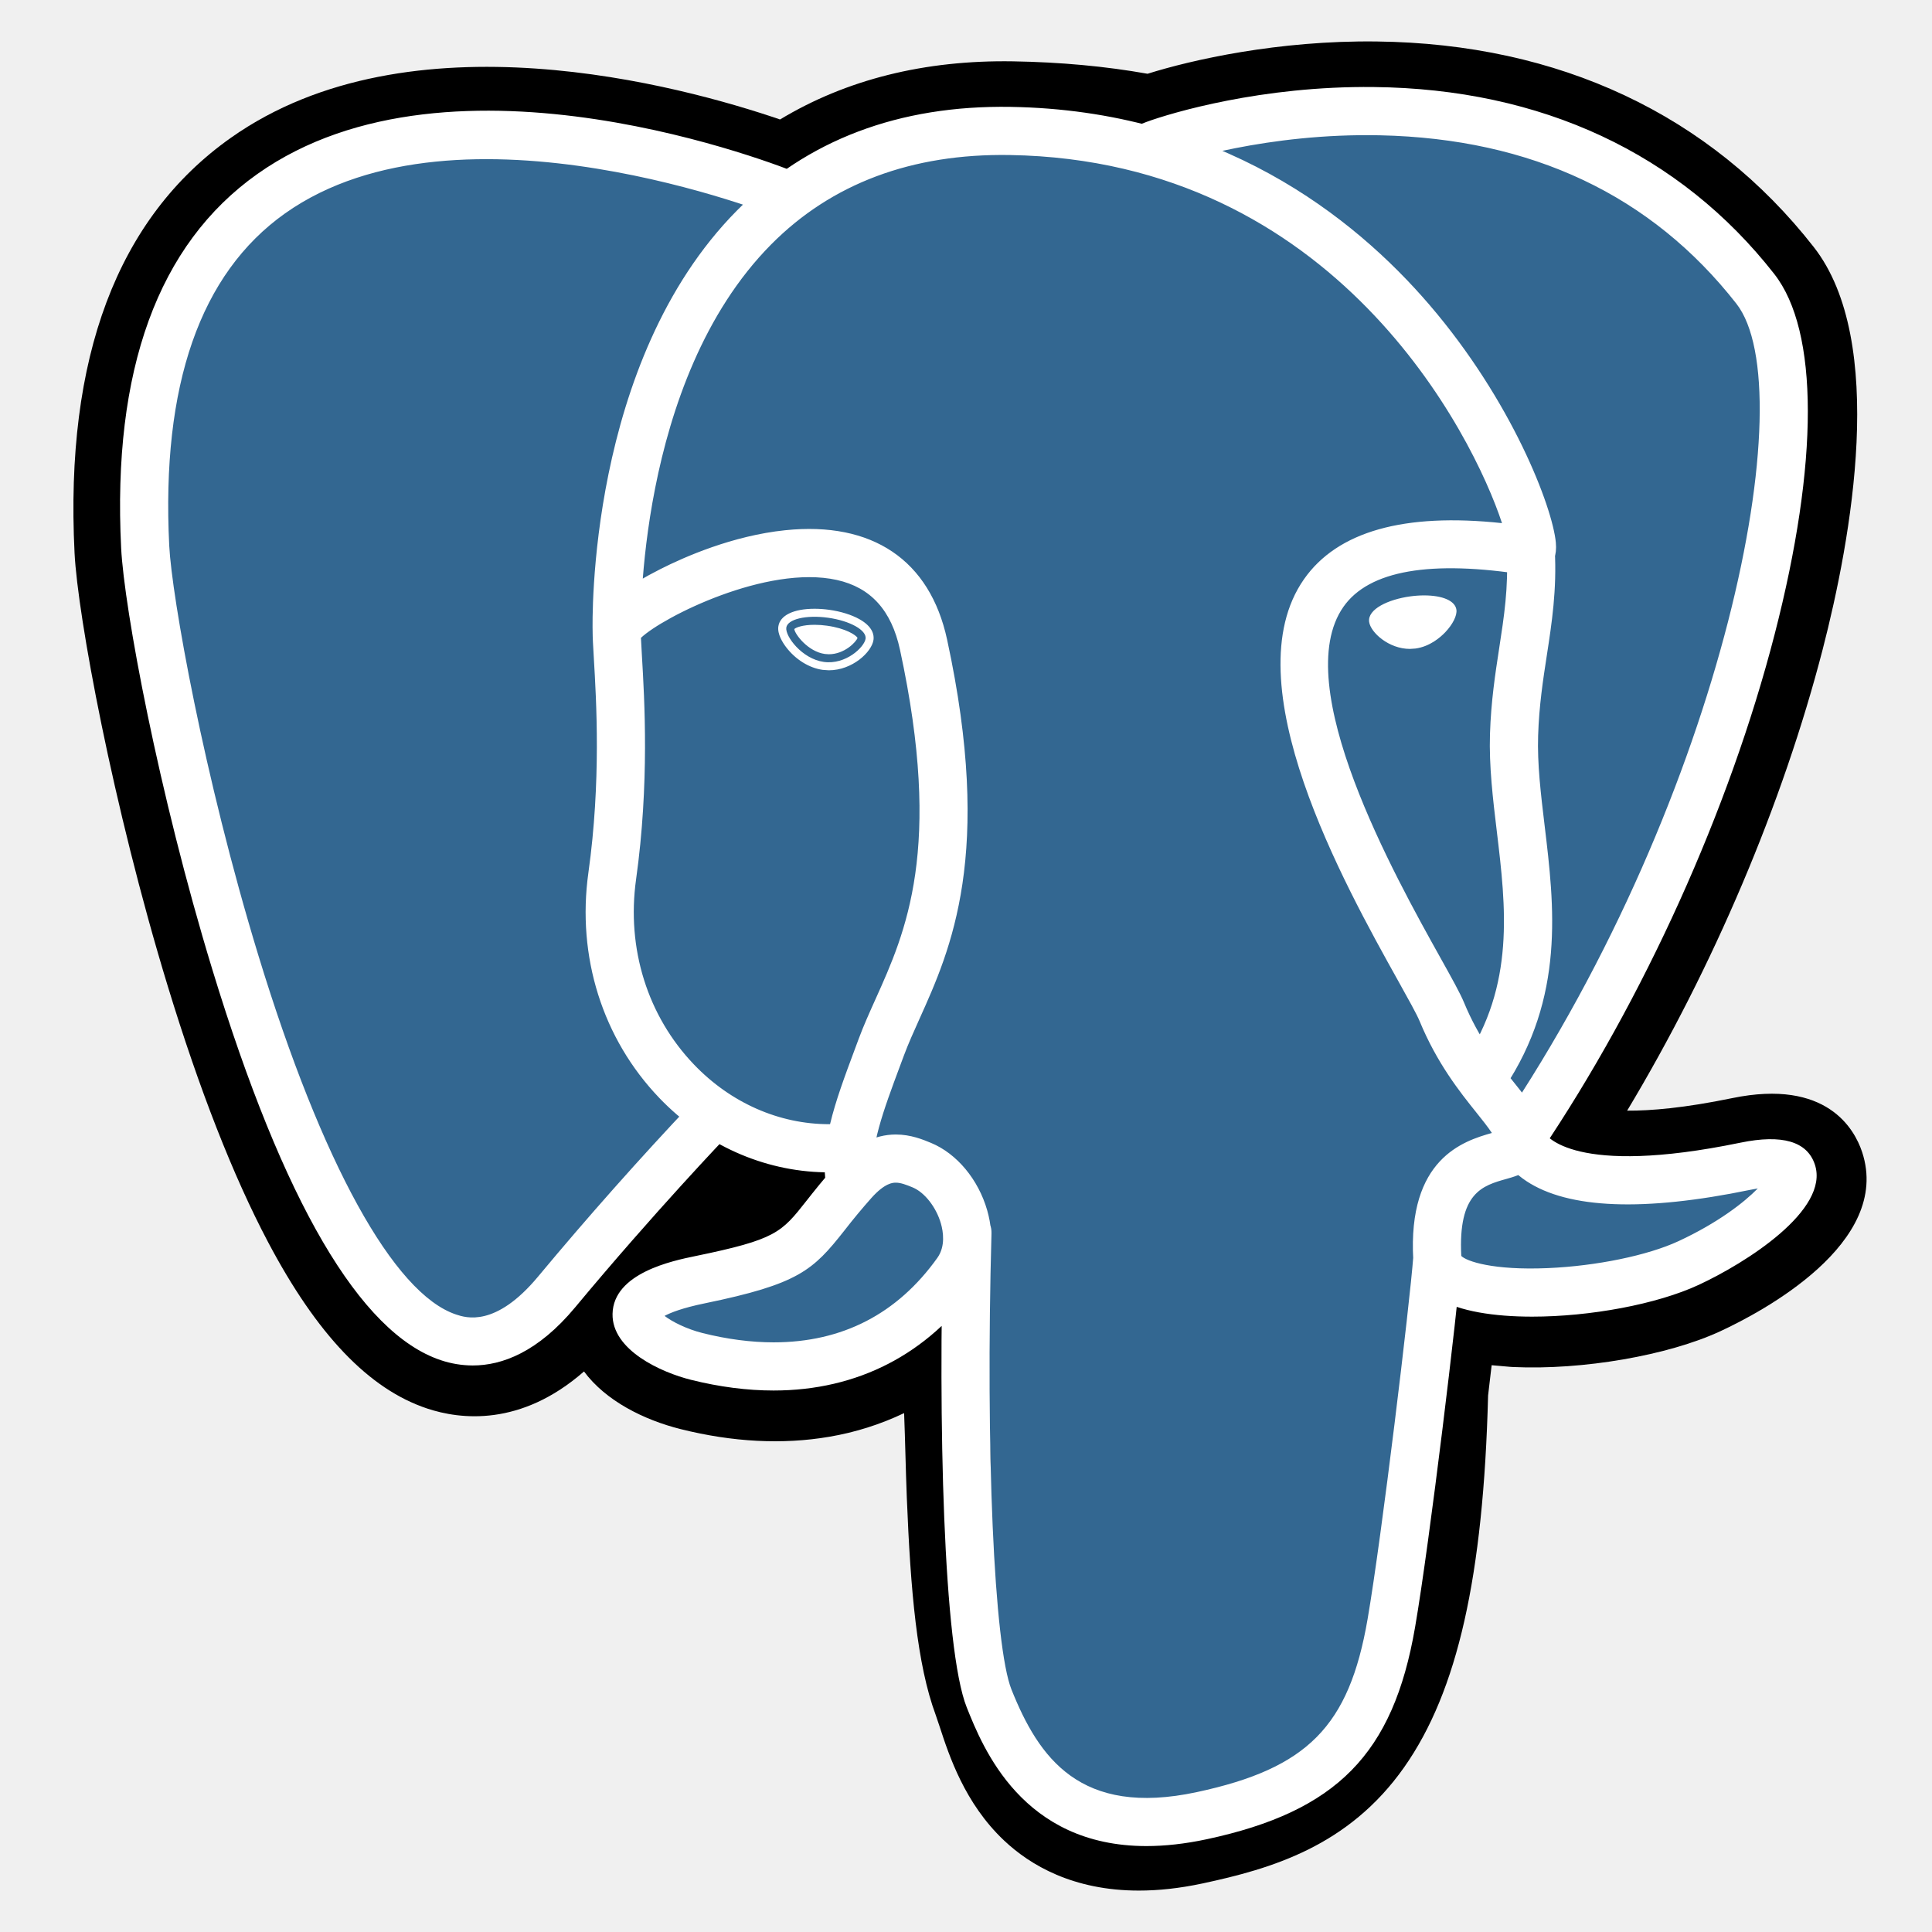
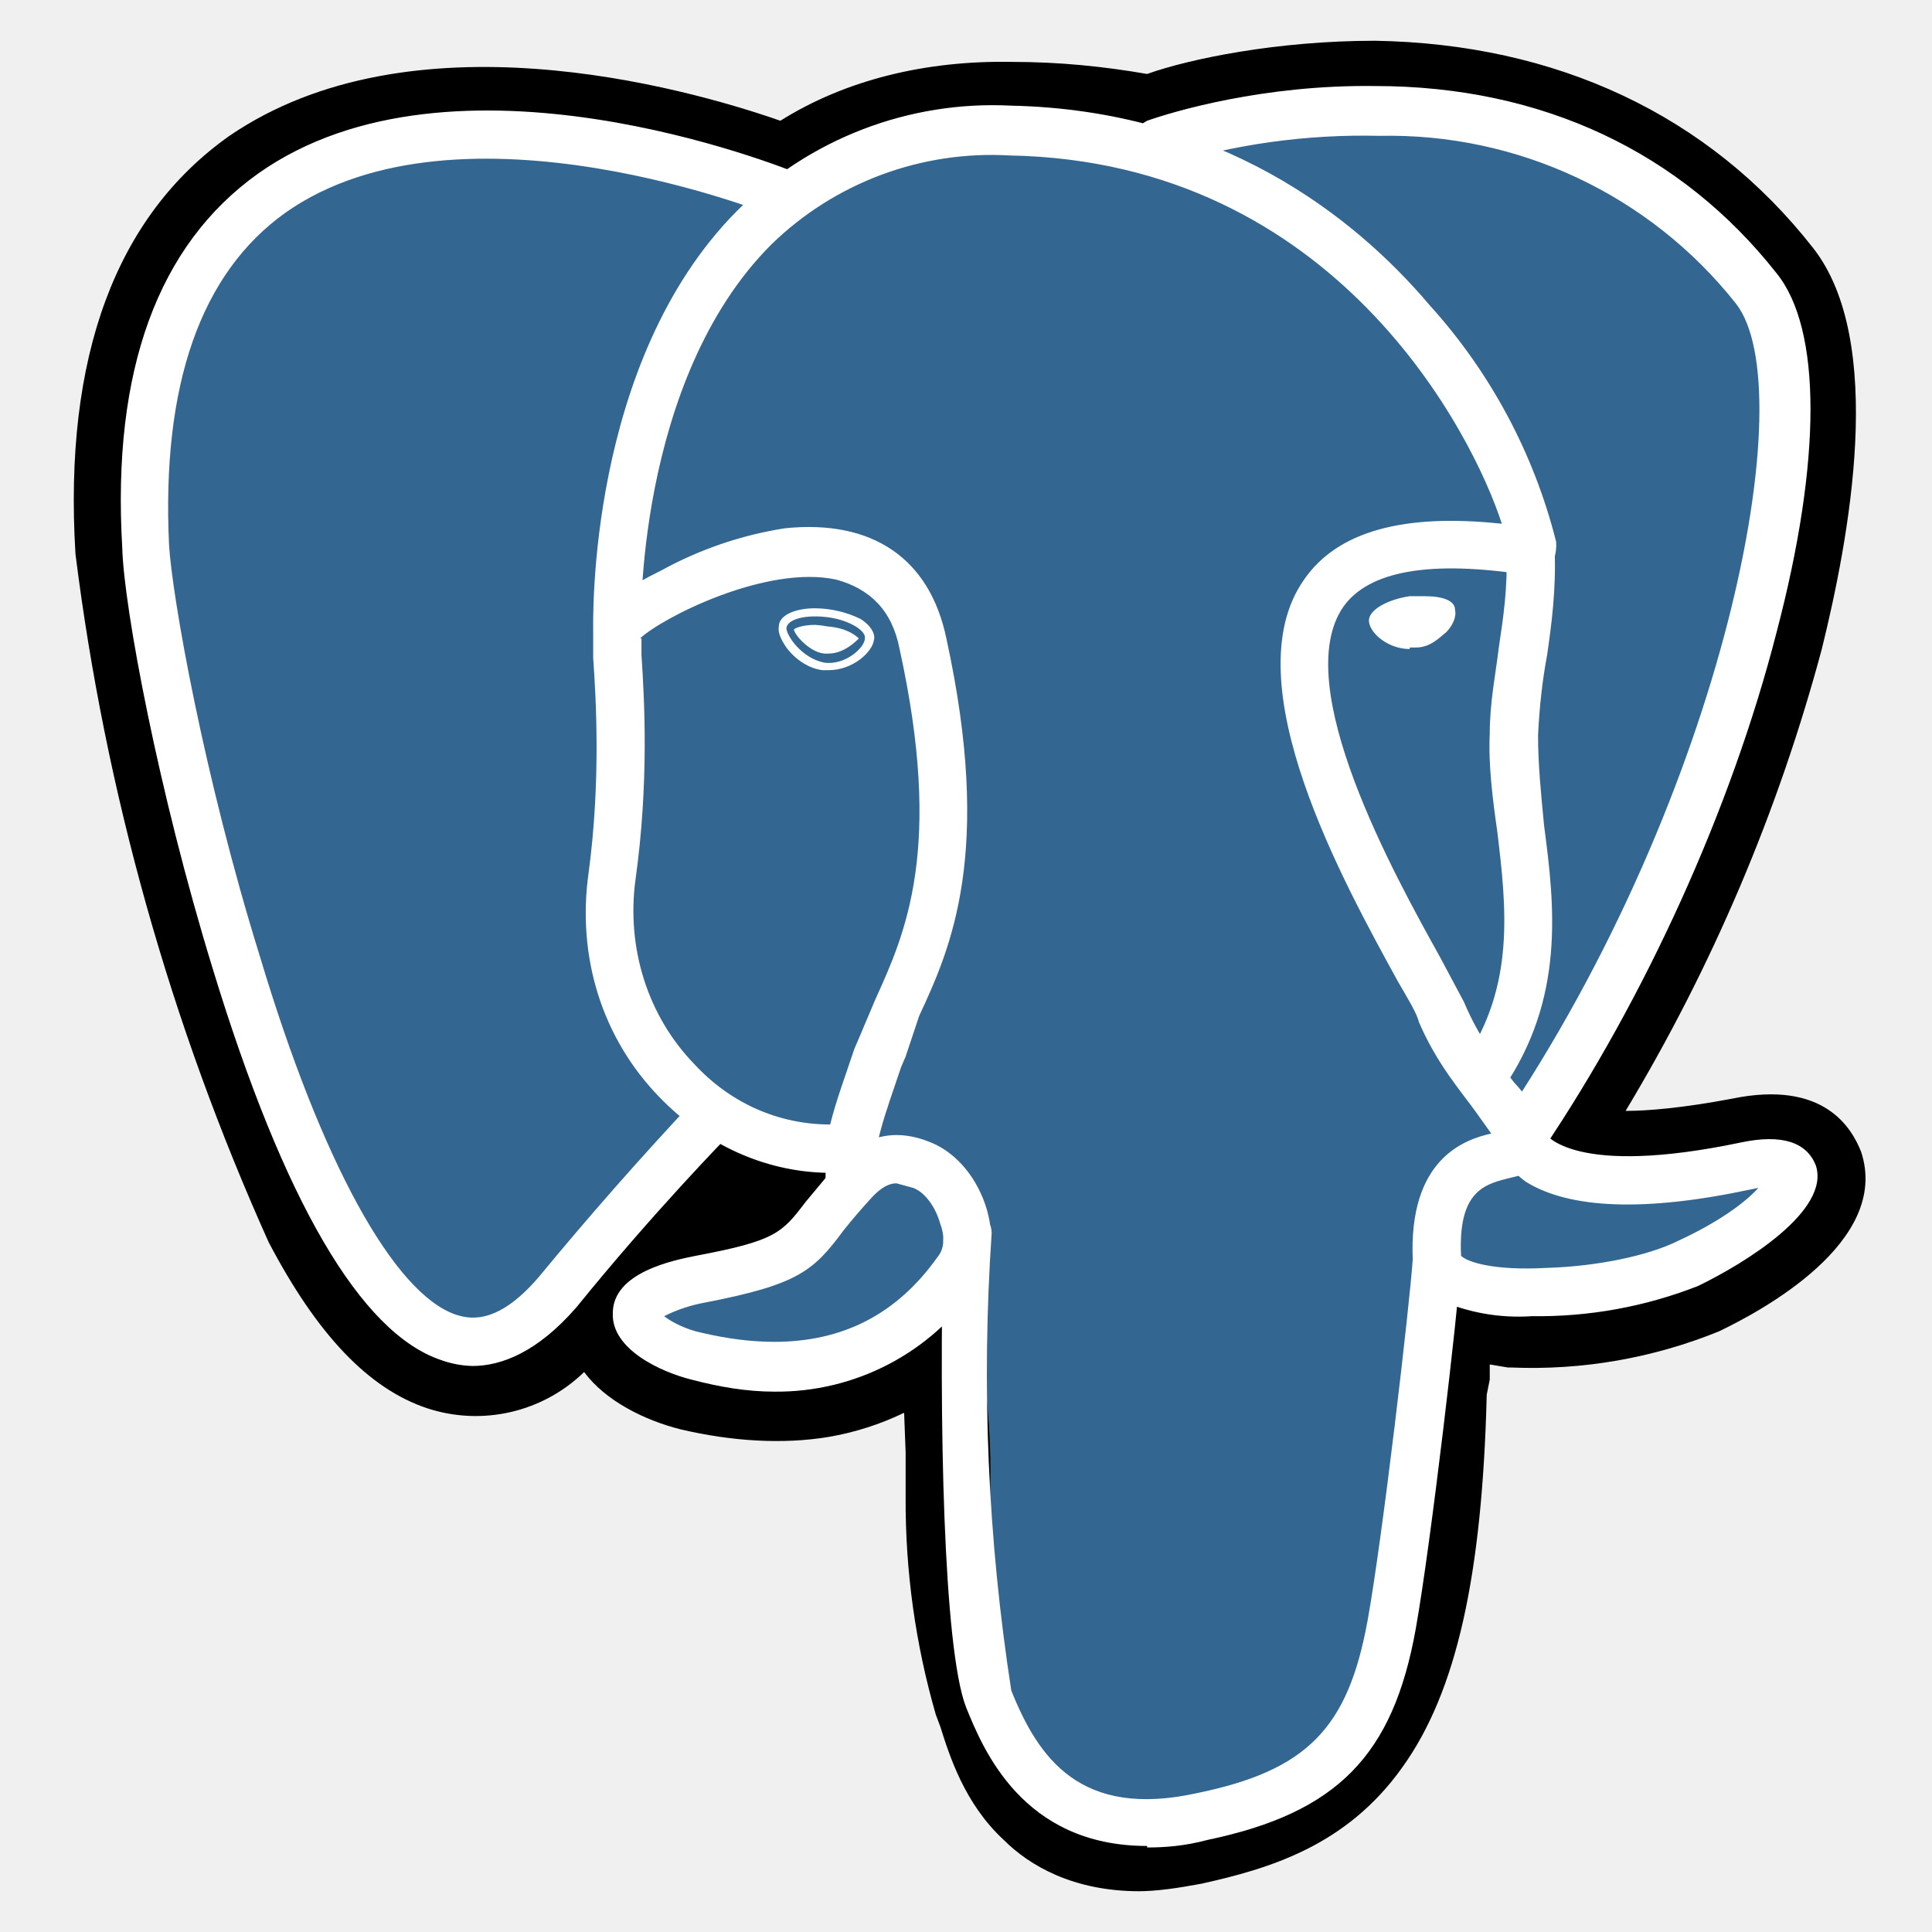
<svg xmlns="http://www.w3.org/2000/svg" viewBox="0 0 128 128">
-   <path d="M93.809 92.112c.785-6.533.55-7.492 5.416-6.433l1.235.108c3.742.17 8.637-.602 11.513-1.938 6.191-2.873 9.861-7.668 3.758-6.409-13.924 2.873-14.881-1.842-14.881-1.842 14.703-21.815 20.849-49.508 15.543-56.287-14.47-18.489-39.517-9.746-39.936-9.52l-.134.025c-2.751-.571-5.83-.912-9.289-.968-6.301-.104-11.082 1.652-14.709 4.402 0 0-44.683-18.409-42.604 23.151.442 8.841 12.672 66.898 27.26 49.362 5.332-6.412 10.484-11.834 10.484-11.834 2.558 1.699 5.622 2.567 8.834 2.255l.249-.212c-.078.796-.044 1.575.099 2.497-3.757 4.199-2.653 4.936-10.166 6.482-7.602 1.566-3.136 4.355-.221 5.084 3.535.884 11.712 2.136 17.238-5.598l-.22.882c1.474 1.18 1.375 8.477 1.583 13.69.209 5.214.558 10.079 1.621 12.948 1.063 2.868 2.317 10.256 12.191 8.14 8.252-1.764 14.561-4.309 15.136-27.985" />
-   <path d="M75.458 125.256c-4.367 0-7.211-1.689-8.938-3.32-2.607-2.46-3.641-5.629-4.259-7.522l-.267-.79c-1.244-3.358-1.666-8.193-1.916-14.419-.038-.935-.064-1.898-.093-2.919-.021-.747-.047-1.684-.085-2.664a18.8 18.8 0 01-4.962 1.568c-3.079.526-6.389.356-9.84-.507-2.435-.609-4.965-1.871-6.407-3.82-4.203 3.681-8.212 3.182-10.396 2.453-3.853-1.285-7.301-4.896-10.542-11.037-2.309-4.375-4.542-10.075-6.638-16.943-3.65-11.96-5.969-24.557-6.175-28.693C4.292 23.698 7.777 14.44 15.296 9.129 27.157.751 45.128 5.678 51.68 7.915c4.402-2.653 9.581-3.944 15.433-3.851 3.143.051 6.136.327 8.916.823 2.9-.912 8.628-2.221 15.185-2.139 12.081.144 22.092 4.852 28.949 13.615 4.894 6.252 2.474 19.381.597 26.651-2.642 10.226-7.271 21.102-12.957 30.57 1.544.011 3.781-.174 6.961-.831 6.274-1.295 8.109 2.069 8.607 3.575 1.995 6.042-6.677 10.608-9.382 11.864-3.466 1.609-9.117 2.589-13.745 2.377l-.202-.013-1.216-.107-.12 1.014-.116.991c-.311 11.999-2.025 19.598-5.552 24.619-3.697 5.264-8.835 6.739-13.361 7.709-1.544.33-2.947.474-4.219.474zm-9.19-43.671c2.819 2.256 3.066 6.501 3.287 14.434.028.99.054 1.927.089 2.802.106 2.65.355 8.855 1.327 11.477.137.371.26.747.39 1.146 1.083 3.316 1.626 4.979 6.309 3.978 3.931-.843 5.952-1.599 7.534-3.851 2.299-3.274 3.585-9.86 3.821-19.575l4.783.116-4.75-.57.14-1.186c.455-3.91.783-6.734 3.396-8.602 2.097-1.498 4.486-1.353 6.389-1.01-2.091-1.58-2.669-3.433-2.823-4.193l-.399-1.965 1.121-1.663c6.457-9.58 11.781-21.354 14.609-32.304 2.906-11.251 2.02-17.226 1.134-18.356-11.729-14.987-32.068-8.799-34.192-8.097l-.359.194-1.8.335-.922-.191c-2.542-.528-5.366-.82-8.393-.869-4.756-.08-8.593 1.044-11.739 3.431l-2.183 1.655-2.533-1.043c-5.412-2.213-21.308-6.662-29.696-.721-4.656 3.298-6.777 9.76-6.305 19.207.156 3.119 2.275 14.926 5.771 26.377 4.831 15.825 9.221 21.082 11.054 21.693.32.108 1.15-.537 1.976-1.529a270.708 270.708 0 0110.694-12.07l2.77-2.915 3.349 2.225c1.35.897 2.839 1.406 4.368 1.502l7.987-6.812-1.157 11.808c-.026.265-.039.626.065 1.296l.348 2.238-1.51 1.688-.174.196 4.388 2.025 1.836-2.301z" />
-   <path fill="#336791" d="M115.731 77.44c-13.925 2.873-14.882-1.842-14.882-1.842 14.703-21.816 20.849-49.51 15.545-56.287C101.924.823 76.875 9.566 76.457 9.793l-.135.024c-2.751-.571-5.83-.911-9.291-.967-6.301-.103-11.08 1.652-14.707 4.402 0 0-44.684-18.408-42.606 23.151.442 8.842 12.672 66.899 27.26 49.363 5.332-6.412 10.483-11.834 10.483-11.834 2.559 1.699 5.622 2.567 8.833 2.255l.25-.212c-.078.796-.042 1.575.1 2.497-3.758 4.199-2.654 4.936-10.167 6.482-7.602 1.566-3.136 4.355-.22 5.084 3.534.884 11.712 2.136 17.237-5.598l-.221.882c1.473 1.18 2.507 7.672 2.334 13.557-.174 5.885-.29 9.926.871 13.082 1.16 3.156 2.316 10.256 12.192 8.14 8.252-1.768 12.528-6.351 13.124-13.995.422-5.435 1.377-4.631 1.438-9.49l.767-2.3c.884-7.367.14-9.743 5.225-8.638l1.235.108c3.742.17 8.639-.602 11.514-1.938 6.19-2.871 9.861-7.667 3.758-6.408z" />
-   <path fill="#fff" d="M75.957 122.307c-8.232 0-10.84-6.519-11.907-9.185-1.562-3.907-1.899-19.069-1.551-31.503a1.59 1.59 0 011.64-1.55 1.594 1.594 0 011.55 1.639c-.401 14.341.168 27.337 1.324 30.229 1.804 4.509 4.54 8.453 12.275 6.796 7.343-1.575 10.093-4.359 11.318-11.46.94-5.449 2.799-20.951 3.028-24.01a1.593 1.593 0 011.71-1.472 1.597 1.597 0 011.472 1.71c-.239 3.185-2.089 18.657-3.065 24.315-1.446 8.387-5.185 12.191-13.794 14.037-1.463.313-2.792.453-4 .454zM31.321 90.466a6.71 6.71 0 01-2.116-.35c-5.347-1.784-10.44-10.492-15.138-25.885-3.576-11.717-5.842-23.947-6.041-27.922-.589-11.784 2.445-20.121 9.02-24.778 13.007-9.216 34.888-.44 35.813-.062a1.596 1.596 0 01-1.207 2.955c-.211-.086-21.193-8.492-32.768-.285-5.622 3.986-8.203 11.392-7.672 22.011.167 3.349 2.284 15.285 5.906 27.149 4.194 13.742 8.967 22.413 13.096 23.79.648.216 2.62.873 5.439-2.517A245.272 245.272 0 0145.88 73.046a1.596 1.596 0 012.304 2.208c-.048.05-4.847 5.067-10.077 11.359-2.477 2.979-4.851 3.853-6.786 3.853zm69.429-13.445a1.596 1.596 0 01-1.322-2.487c14.863-22.055 20.08-48.704 15.612-54.414-5.624-7.186-13.565-10.939-23.604-11.156-7.433-.16-13.341 1.738-14.307 2.069l-.243.099c-.971.305-1.716-.227-1.997-.849a1.6 1.6 0 01.631-2.025c.046-.027.192-.089.429-.176l-.021.006.021-.007c1.641-.601 7.639-2.4 15.068-2.315 11.108.118 20.284 4.401 26.534 12.388 2.957 3.779 2.964 12.485.019 23.887-3.002 11.625-8.651 24.118-15.497 34.277-.306.457-.81.703-1.323.703zm.76 10.21c-2.538 0-4.813-.358-6.175-1.174-1.4-.839-1.667-1.979-1.702-2.584-.382-6.71 3.32-7.878 5.208-8.411-.263-.398-.637-.866-1.024-1.349-1.101-1.376-2.609-3.26-3.771-6.078-.182-.44-.752-1.463-1.412-2.648-3.579-6.418-11.026-19.773-6.242-26.612 2.214-3.165 6.623-4.411 13.119-3.716C97.6 28.837 88.5 10.625 66.907 10.271c-6.494-.108-11.82 1.889-15.822 5.93-8.96 9.049-8.636 25.422-8.631 25.586a1.595 1.595 0 11-3.19.084c-.02-.727-.354-17.909 9.554-27.916C53.455 9.272 59.559 6.96 66.96 7.081c13.814.227 22.706 7.25 27.732 13.101 5.479 6.377 8.165 13.411 8.386 15.759.165 1.746-1.088 2.095-1.341 2.147l-.576.013c-6.375-1.021-10.465-.312-12.156 2.104-3.639 5.201 3.406 17.834 6.414 23.229.768 1.376 1.322 2.371 1.576 2.985.988 2.396 2.277 4.006 3.312 5.3.911 1.138 1.7 2.125 1.982 3.283.131.23 1.99 2.98 13.021.703 2.765-.57 4.423-.083 4.93 1.45.997 3.015-4.597 6.532-7.694 7.97-2.775 1.29-7.204 2.106-11.036 2.106zm-4.696-4.021c.35.353 2.101.962 5.727.806 3.224-.138 6.624-.839 8.664-1.786 2.609-1.212 4.351-2.567 5.253-3.492l-.5.092c-7.053 1.456-12.042 1.262-14.828-.577a6.162 6.162 0 01-.54-.401c-.302.119-.581.197-.78.253-1.58.443-3.214.902-2.996 5.105zm-45.562 8.915c-1.752 0-3.596-.239-5.479-.71-1.951-.488-5.24-1.957-5.19-4.37.057-2.707 3.994-3.519 5.476-3.824 5.354-1.103 5.703-1.545 7.376-3.67.488-.619 1.095-1.39 1.923-2.314 1.229-1.376 2.572-2.073 3.992-2.073.989 0 1.8.335 2.336.558 1.708.708 3.133 2.42 3.719 4.467.529 1.847.276 3.625-.71 5.006-3.237 4.533-7.886 6.93-13.443 6.93zm-7.222-4.943c.481.372 1.445.869 2.518 1.137 1.631.408 3.213.615 4.705.615 4.546 0 8.196-1.882 10.847-5.594.553-.774.387-1.757.239-2.274-.31-1.083-1.08-2.068-1.873-2.397-.43-.178-.787-.314-1.115-.314-.176 0-.712 0-1.614 1.009a41.146 41.146 0 00-1.794 2.162c-2.084 2.646-3.039 3.544-9.239 4.821-1.513.31-2.289.626-2.674.835zm12.269-7.36a1.596 1.596 0 01-1.575-1.354 8.218 8.218 0 01-.08-.799c-4.064-.076-7.985-1.82-10.962-4.926-3.764-3.927-5.477-9.368-4.699-14.927.845-6.037.529-11.366.359-14.229-.047-.796-.081-1.371-.079-1.769.003-.505.013-1.844 4.489-4.113 1.592-.807 4.784-2.215 8.271-2.576 5.777-.597 9.585 1.976 10.725 7.246 3.077 14.228.244 20.521-1.825 25.117-.385.856-.749 1.664-1.04 2.447l-.257.69c-1.093 2.931-2.038 5.463-1.748 7.354a1.595 1.595 0 01-1.335 1.819l-.244.02zM42.464 42.26l.062 1.139c.176 2.974.504 8.508-.384 14.86-.641 4.585.759 9.06 3.843 12.276 2.437 2.542 5.644 3.945 8.94 3.945h.068c.369-1.555.982-3.197 1.642-4.966l.255-.686c.329-.884.714-1.74 1.122-2.646 1.991-4.424 4.47-9.931 1.615-23.132-.565-2.615-1.936-4.128-4.189-4.627-4.628-1.022-11.525 2.459-12.974 3.837zm9.63-.677c-.08.564 1.033 2.07 2.485 2.271 1.449.203 2.689-.975 2.768-1.539.079-.564-1.033-1.186-2.485-1.388-1.451-.202-2.691.092-2.768.656zm2.818 2.826l-.407-.028c-.9-.125-1.81-.692-2.433-1.518-.219-.29-.576-.852-.505-1.354.101-.736.999-1.177 2.4-1.177.313 0 .639.023.967.069.766.106 1.477.327 2.002.62.91.508.977 1.075.936 1.368-.112.813-1.405 2.02-2.96 2.02zm-2.289-2.732c.045.348.907 1.496 2.029 1.651l.261.018c1.036 0 1.81-.815 1.901-1.082-.096-.182-.762-.634-2.025-.81a5.823 5.823 0 00-.821-.059c-.812 0-1.243.183-1.345.282zm43.605-1.245c.079.564-1.033 2.07-2.484 2.272-1.45.202-2.691-.975-2.771-1.539-.076-.564 1.036-1.187 2.486-1.388 1.45-.203 2.689.092 2.769.655zm-2.819 2.56c-1.396 0-2.601-1.086-2.7-1.791-.115-.846 1.278-1.489 2.712-1.688.316-.044.629-.066.93-.066 1.238 0 2.058.363 2.14.949.053.379-.238.964-.739 1.492-.331.347-1.026.948-1.973 1.079l-.37.025zm.943-3.013c-.276 0-.564.021-.856.061-1.441.201-2.301.779-2.259 1.089.048.341.968 1.332 2.173 1.332l.297-.021c.787-.109 1.378-.623 1.66-.919.443-.465.619-.903.598-1.052-.028-.198-.56-.49-1.613-.49zm3.965 32.843a1.594 1.594 0 01-1.324-2.483c3.398-5.075 2.776-10.25 2.175-15.255-.257-2.132-.521-4.337-.453-6.453.07-2.177.347-3.973.614-5.71.317-2.058.617-4.002.493-6.31a1.595 1.595 0 113.186-.172c.142 2.638-.197 4.838-.525 6.967-.253 1.643-.515 3.342-.578 5.327-.061 1.874.178 3.864.431 5.97.64 5.322 1.365 11.354-2.691 17.411a1.596 1.596 0 01-1.328.708z" />
-   <div id="divScriptsUsed" style="display: none" />
+   <path d="M93.8 92.1c.8-6.5.6-7.5 5.4-6.4h1.3c3.7.3 8.6-.5 11.5-1.9 6.2-2.8 9.8-7.6 3.7-6.4-13.9 3-14.9-1.8-14.9-1.8 14.8-21.8 20.9-49.5 15.6-56.3-14.5-18.5-39.5-9.7-40-9.5-2.8-.6-6-.9-9.4-1a23 23 0 0 0-14.7 4.5S7.6-5.3 9.7 36.4c.5 8.8 12.7 66.9 27.3 49.4 5.3-6.4 10.5-11.9 10.5-11.9 2.5 1.7 5.6 2.6 8.8 2.3l.2-.2.1 2.5C53 82.7 54 83.4 46.5 85c-7.6 1.5-3.2 4.3-.2 5 3.5 1 11.7 2.2 17.2-5.6l-.2 1c1.5 1.1 1.4 8.4 1.6 13.6.2 5.2.5 10 1.6 13 1 2.8 2.3 10.2 12.2 8.1 8.2-1.8 14.5-4.3 15.1-28" />
+   <path d="M75.5 125.3c-4.4 0-7.3-1.7-9-3.4-2.6-2.4-3.6-5.6-4.2-7.5l-.3-.8a51 51 0 0 1-2-14.4v-3l-.1-2.6a18.8 18.8 0 0 1-5 1.6c-3 .5-6.4.3-9.8-.5-2.4-.6-5-1.9-6.4-3.8a10.3 10.3 0 0 1-10.4 2.4c-3.9-1.3-7.3-4.9-10.5-11A159.6 159.6 0 0 1 5 36.7C4.2 23.6 7.7 14.3 15.2 9 27.2.8 45.1 5.7 51.7 8 56 5.3 61.3 4 67 4.1c3.2 0 6.1.3 9 .8 2.8-1 8.6-2.2 15.1-2.2 12 .2 22.1 4.9 29 13.7 4.9 6.2 2.4 19.3.6 26.6a119.2 119.2 0 0 1-13 30.6c1.5 0 3.8-.2 7-.8 6.2-1.3 8 2 8.6 3.5 2 6-6.7 10.6-9.4 11.9a32.9 32.9 0 0 1-13.8 2.4h-.2l-1.2-.2v1l-.2 1c-.3 12-2 19.7-5.6 24.7-3.7 5.2-8.8 6.7-13.3 7.7-1.6.3-3 .5-4.2.5zm-9.2-43.7c2.8 2.2 3 6.5 3.3 14.4v2.8a51.7 51.7 0 0 0 1.8 12.6c1 3.4 1.6 5 6.3 4 3.9-.8 6-1.6 7.5-3.8 2.3-3.3 3.6-9.9 3.8-19.6l4.8.1-4.7-.6.1-1.1c.5-4 .8-6.8 3.4-8.6 2-1.5 4.5-1.4 6.4-1a7.2 7.2 0 0 1-2.8-4.2l-.4-2 1-1.7a109 109 0 0 0 14.7-32.3c2.9-11.2 2-17.2 1.1-18.3-11.7-15-32-8.8-34.2-8.1l-.3.2-1.8.3-1-.2c-2.5-.5-5.3-.8-8.3-.9-4.8 0-8.6 1-11.8 3.5L53 18.7l-2.5-1c-5.4-2.2-21.3-6.7-29.7-.7-4.6 3.3-6.8 9.7-6.3 19.2.2 3 2.3 14.9 5.8 26.3 4.8 15.9 9.2 21.1 11 21.7.3.1 1.2-.5 2-1.5a270.7 270.7 0 0 1 10.7-12l2.8-3L50 70c1.4 1 2.9 1.5 4.4 1.5l8-6.8-1.2 11.8v1.3l.4 2.3-1.5 1.7-.2.2 4.4 2 1.9-2.3z" />
+   <path fill="#336791" d="M115.7 77.4c-13.9 3-14.9-1.8-14.9-1.8 14.8-21.8 20.9-49.5 15.6-56.3-14.5-18.5-39.5-9.7-40-9.5-2.8-.6-6-.9-9.4-1a23 23 0 0 0-14.7 4.5S7.6-5.2 9.7 36.4c.5 8.8 12.7 66.9 27.3 49.4 5.3-6.4 10.5-11.9 10.5-11.9 2.5 1.7 5.6 2.6 8.8 2.3l.2-.2.1 2.5c-3.7 4.2-2.6 5-10.1 6.5-7.6 1.5-3.2 4.3-.2 5 3.5 1 11.7 2.2 17.2-5.6l-.2 1c1.4 1.1 2.5 7.6 2.3 13.5-.2 5.9-.3 9.9.9 13 1.1 3.2 2.3 10.3 12.2 8.2 8.2-1.8 12.5-6.4 13-14 .5-5.4 1.5-4.6 1.5-9.5l.8-2.3c.9-7.4.1-9.7 5.2-8.6h1.3c3.7.3 8.6-.5 11.5-1.9 6.2-2.8 9.8-7.6 3.7-6.4z" />
+   <path fill="#fff" d="M76 122.3c-8.3 0-10.9-6.5-12-9.2-1.5-3.9-1.8-19-1.5-31.5a1.6 1.6 0 0 1 1.6-1.5 1.6 1.6 0 0 1 1.6 1.6A137 137 0 0 0 67 112c1.8 4.5 4.6 8.5 12.3 6.8 7.3-1.5 10-4.3 11.3-11.4 1-5.5 2.8-21 3-24a1.6 1.6 0 0 1 1.7-1.5 1.6 1.6 0 0 1 1.5 1.7c-.2 3.2-2 18.7-3 24.3-1.5 8.4-5.2 12.2-13.8 14-1.5.4-2.8.5-4 .5zM31.3 90.5a6.7 6.7 0 0 1-2.1-.4c-5.3-1.8-10.4-10.5-15.1-25.9-3.6-11.7-5.9-24-6-27.9-.7-11.8 2.4-20.1 9-24.8 13-9.2 34.8-.4 35.8 0a1.6 1.6 0 0 1-1.2 3c-.3-.2-21.2-8.6-32.8-.4-5.6 4-8.2 11.4-7.7 22 .2 3.4 2.3 15.3 6 27.2 4.1 13.7 8.9 22.4 13 23.8.7.2 2.6.9 5.5-2.5A245.3 245.3 0 0 1 45.9 73a1.6 1.6 0 0 1 2.3 2.3s-4.9 5-10 11.3c-2.6 3-5 3.9-6.9 3.9zM100.8 77a1.6 1.6 0 0 1-1.4-2.5c14.9-22 20.1-48.7 15.6-54.4A29.3 29.3 0 0 0 91.4 9a44.4 44.4 0 0 0-14.3 2l-.2.1c-1 .3-1.7-.2-2-.8a1.6 1.6 0 0 1 .6-2L76 8c1.7-.6 7.7-2.4 15.1-2.3 11.1 0 20.3 4.4 26.6 12.4 3 3.7 3 12.4 0 23.8-3 11.7-8.7 24.2-15.5 34.3-.3.5-.8.7-1.4.7zm.7 10.2a13 13 0 0 1-6.2-1.1c-1.4-.9-1.6-2-1.7-2.6-.3-6.7 3.4-8 5.2-8.4l-1-1.4c-1-1.4-2.6-3.2-3.8-6-.1-.5-.7-1.5-1.4-2.7-3.5-6.4-11-19.8-6.2-26.6 2.2-3.2 6.6-4.4 13.1-3.7-1.9-5.9-11-24-32.6-24.4a20.9 20.9 0 0 0-15.8 5.9c-9 9-8.7 25.4-8.6 25.6a1.6 1.6 0 1 1-3.2 0c0-.7-.4-17.8 9.5-27.8A24 24 0 0 1 67 7c13.8.3 22.7 7.3 27.7 13.2a36.7 36.7 0 0 1 8.4 15.7c.1 1.8-1.1 2.1-1.4 2.2h-.5c-6.4-1-10.5-.3-12.2 2.1-3.6 5.2 3.4 17.8 6.4 23.2l1.6 3c1 2.4 2.3 4 3.3 5.3a9 9 0 0 1 2 3.3c.1.2 2 3 13 .7 2.8-.6 4.4 0 5 1.5 1 3-4.7 6.5-7.8 8a29 29 0 0 1-11 2zm-4.7-4c.4.4 2.1 1 5.7.8 3.3-.1 6.7-.8 8.7-1.8 2.6-1.2 4.4-2.5 5.3-3.5l-.5.1c-7 1.5-12 1.3-14.9-.5a6.2 6.2 0 0 1-.5-.4l-.8.2c-1.6.4-3.2 1-3 5.1zm-45.5 9c-1.8 0-3.6-.3-5.5-.8-2-.5-5.3-2-5.2-4.4 0-2.7 4-3.5 5.5-3.8 5.3-1 5.7-1.5 7.3-3.6l2-2.4c1.2-1.3 2.5-2 4-2 1 0 1.8.3 2.3.5 1.7.7 3.1 2.4 3.7 4.5.5 1.8.3 3.6-.7 5a16 16 0 0 1-13.4 7zm-7.3-5c.5.4 1.5.9 2.5 1.1 1.7.4 3.3.6 4.8.6 4.5 0 8.1-1.8 10.8-5.6.6-.7.4-1.7.2-2.2-.3-1.1-1-2.1-1.8-2.4l-1.1-.3c-.2 0-.8 0-1.7 1a41.1 41.1 0 0 0-1.8 2.1c-2 2.7-3 3.6-9.2 4.8a10 10 0 0 0-2.7.9zm12.3-7.4a1.6 1.6 0 0 1-1.6-1.3 8.2 8.2 0 0 1 0-.8c-4.1-.1-8-1.9-11-5-3.8-3.9-5.5-9.3-4.7-14.9.8-6 .5-11.4.3-14.2v-1.8c0-.5 0-1.8 4.5-4A25 25 0 0 1 52 35c5.8-.6 9.6 2 10.7 7.3 3.1 14.2.3 20.5-1.8 25L60 70l-.3.7c-1 3-2 5.5-1.7 7.4a1.6 1.6 0 0 1-1.4 1.8h-.2zM42.5 42.3v1.1c.2 3 .5 8.5-.4 14.9-.6 4.5.8 9 3.9 12.2 2.4 2.6 5.6 4 9 4 .4-1.6 1-3.2 1.6-5l.3-.7 1.1-2.6c2-4.4 4.5-10 1.6-23.2-.5-2.6-2-4-4.2-4.6-4.6-1-11.5 2.5-13 3.9zm9.6-.7c0 .5 1 2 2.5 2.3 1.4.2 2.7-1 2.7-1.6.1-.5-1-1.2-2.4-1.4-1.5-.2-2.7.1-2.8.7zm2.8 2.8h-.4c-.9-.1-1.8-.7-2.4-1.5-.2-.3-.6-.9-.5-1.4 0-.7 1-1.2 2.4-1.2a7 7 0 0 1 3 .7c.8.5 1 1.1.9 1.4-.1.8-1.4 2-3 2zm-2.3-2.7c0 .3 1 1.5 2 1.6h.3c1 0 1.8-.8 2-1-.2-.2-.8-.7-2.1-.8a5.8 5.8 0 0 0-.8-.1c-.8 0-1.3.2-1.4.3zm43.6-1.3c.1.6-1 2.1-2.5 2.3-1.4.2-2.6-1-2.7-1.5-.1-.6 1-1.2 2.5-1.4 1.4-.2 2.6 0 2.7.6zM93.4 43c-1.4 0-2.6-1-2.7-1.8-.1-.8 1.3-1.5 2.7-1.7h1c1.2 0 2 .3 2 .9.1.4-.1 1-.6 1.5-.4.3-1 1-2 1h-.4zm1-3h-.9c-1.4.2-2.3.8-2.3 1.1 0 .4 1 1.4 2.2 1.4h.3a3 3 0 0 0 1.7-1c.4-.4.6-.9.6-1 0-.2-.6-.5-1.6-.5zm4 32.8a1.6 1.6 0 0 1-1.4-2.5c3.4-5 2.8-10.2 2.2-15.2-.3-2.1-.6-4.4-.5-6.5 0-2.1.4-4 .6-5.7.3-2 .6-4 .5-6.3a1.6 1.6 0 1 1 3.2-.2c.1 2.7-.2 4.9-.5 7-.3 1.6-.5 3.3-.6 5.3 0 2 .2 3.9.4 6 .7 5.3 1.4 11.4-2.7 17.4a1.6 1.6 0 0 1-1.3.7z" />
</svg>
